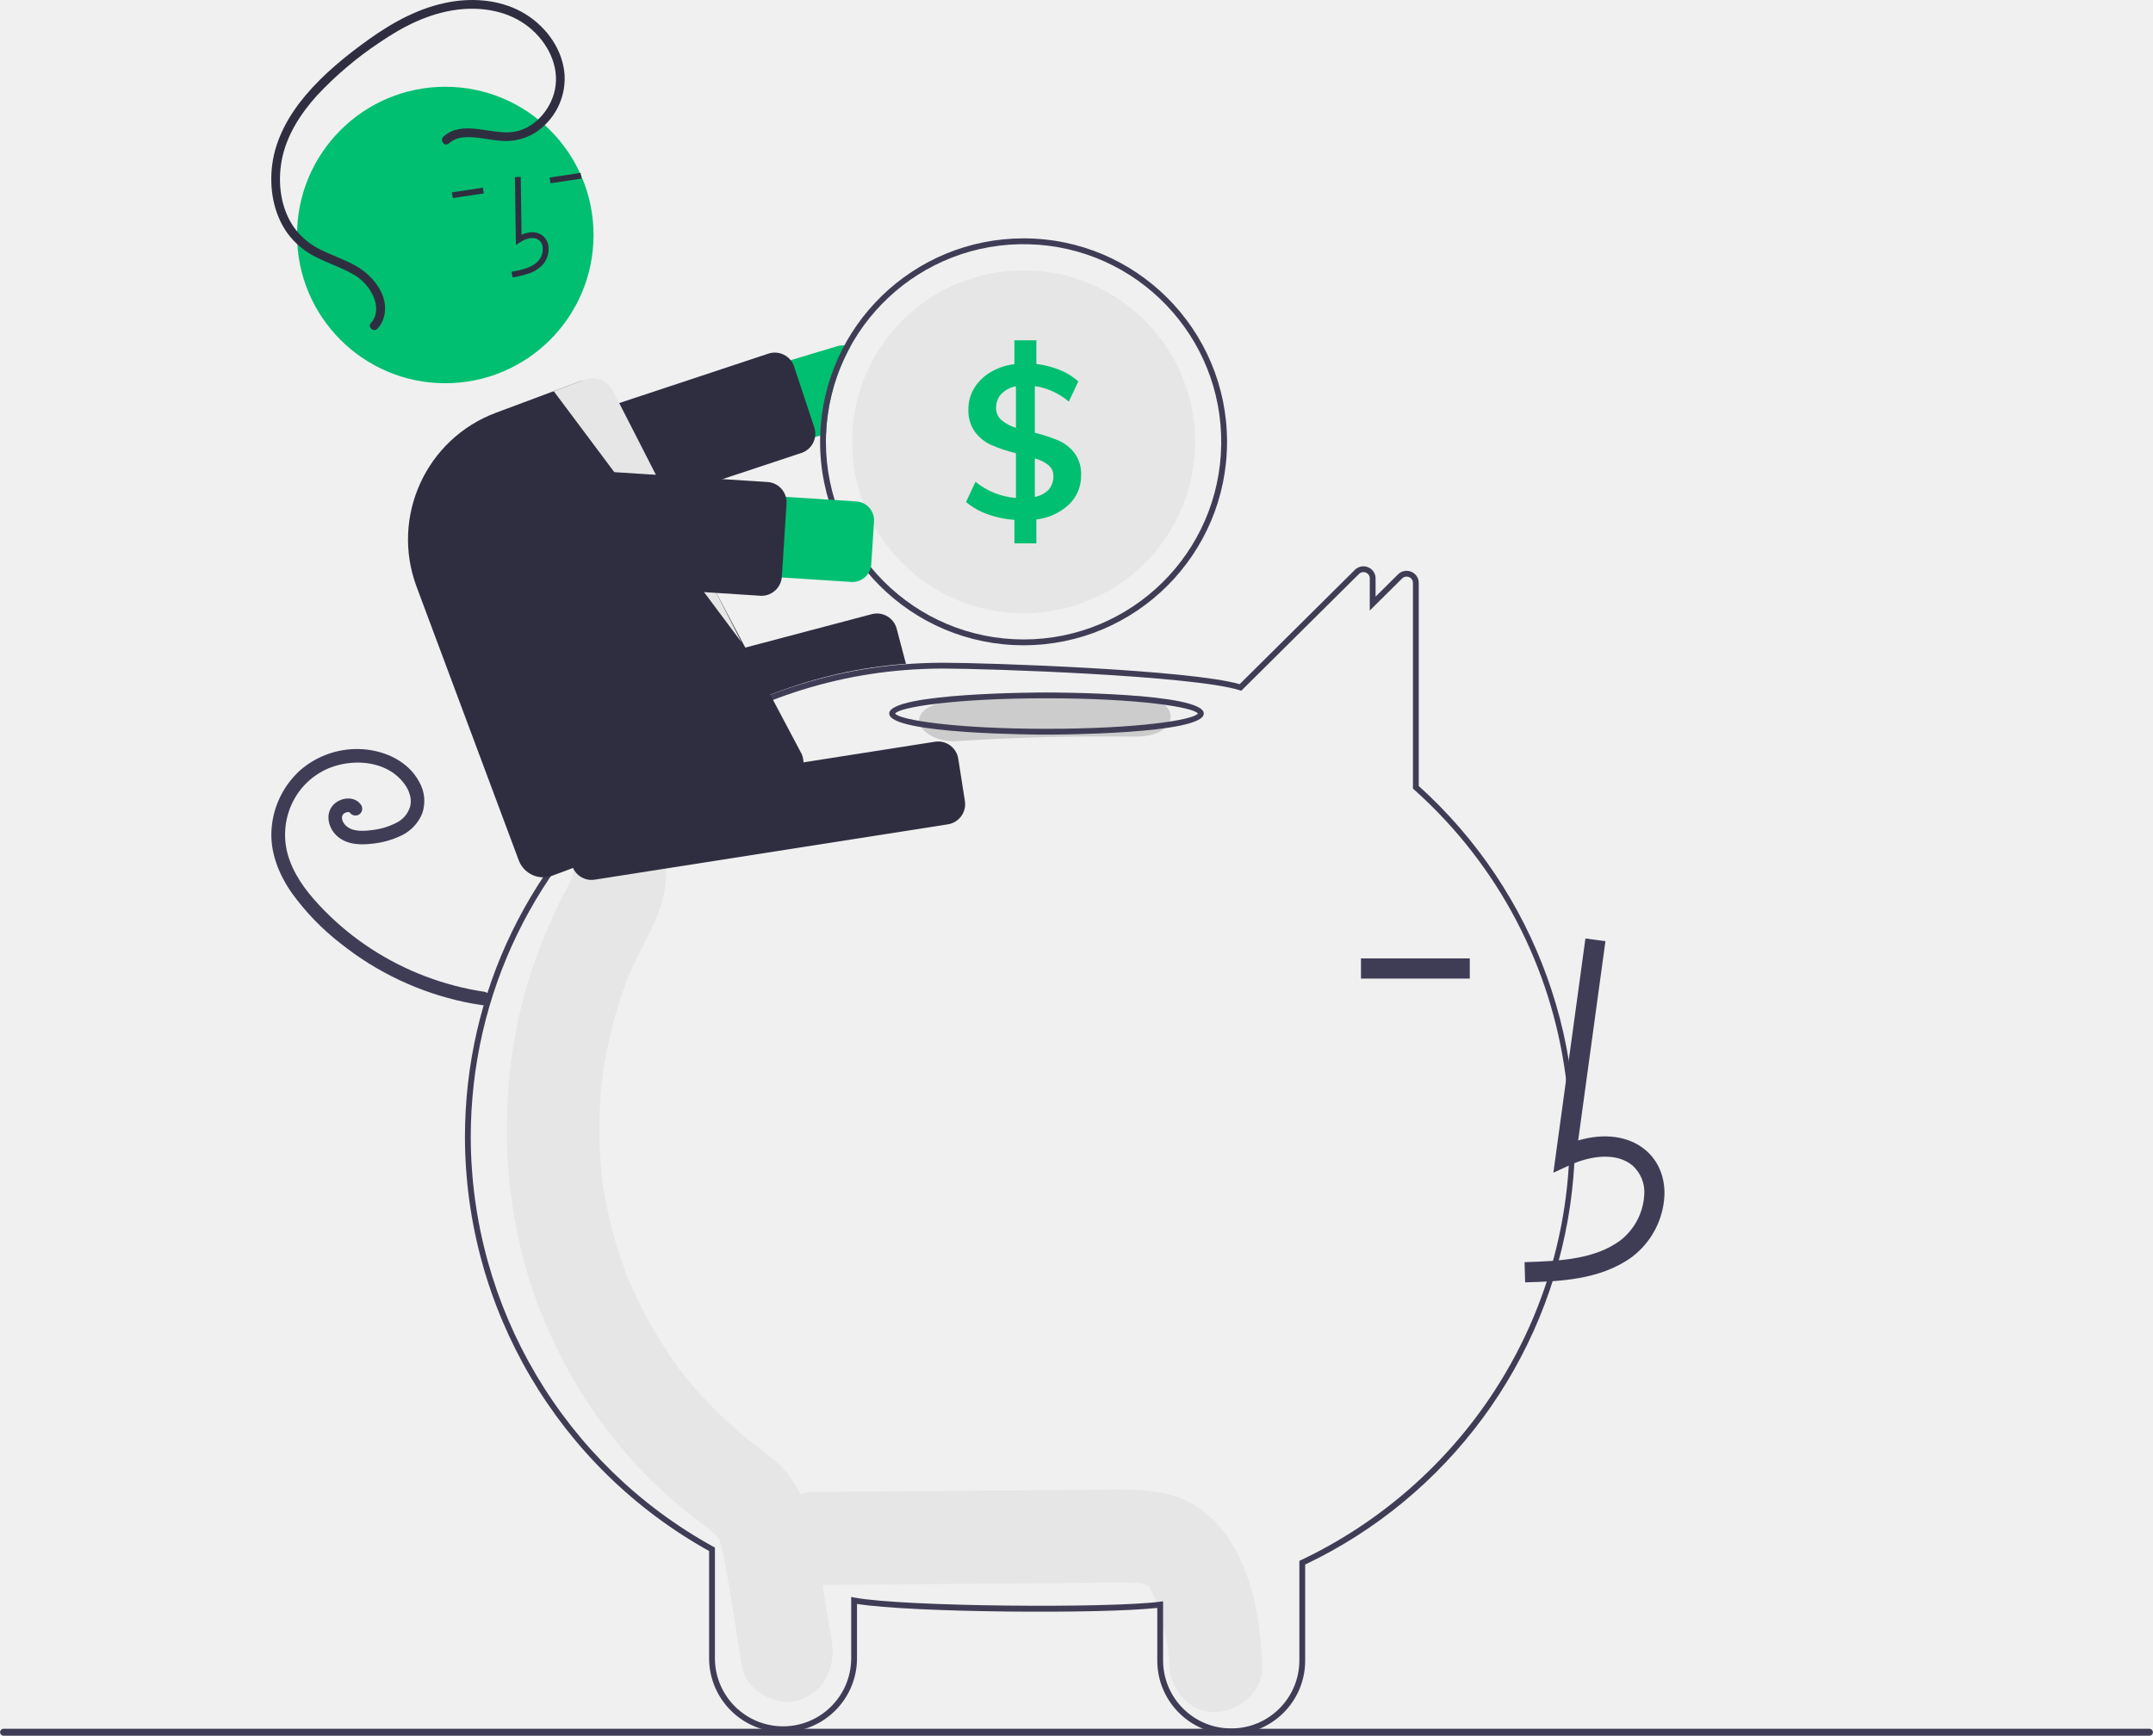
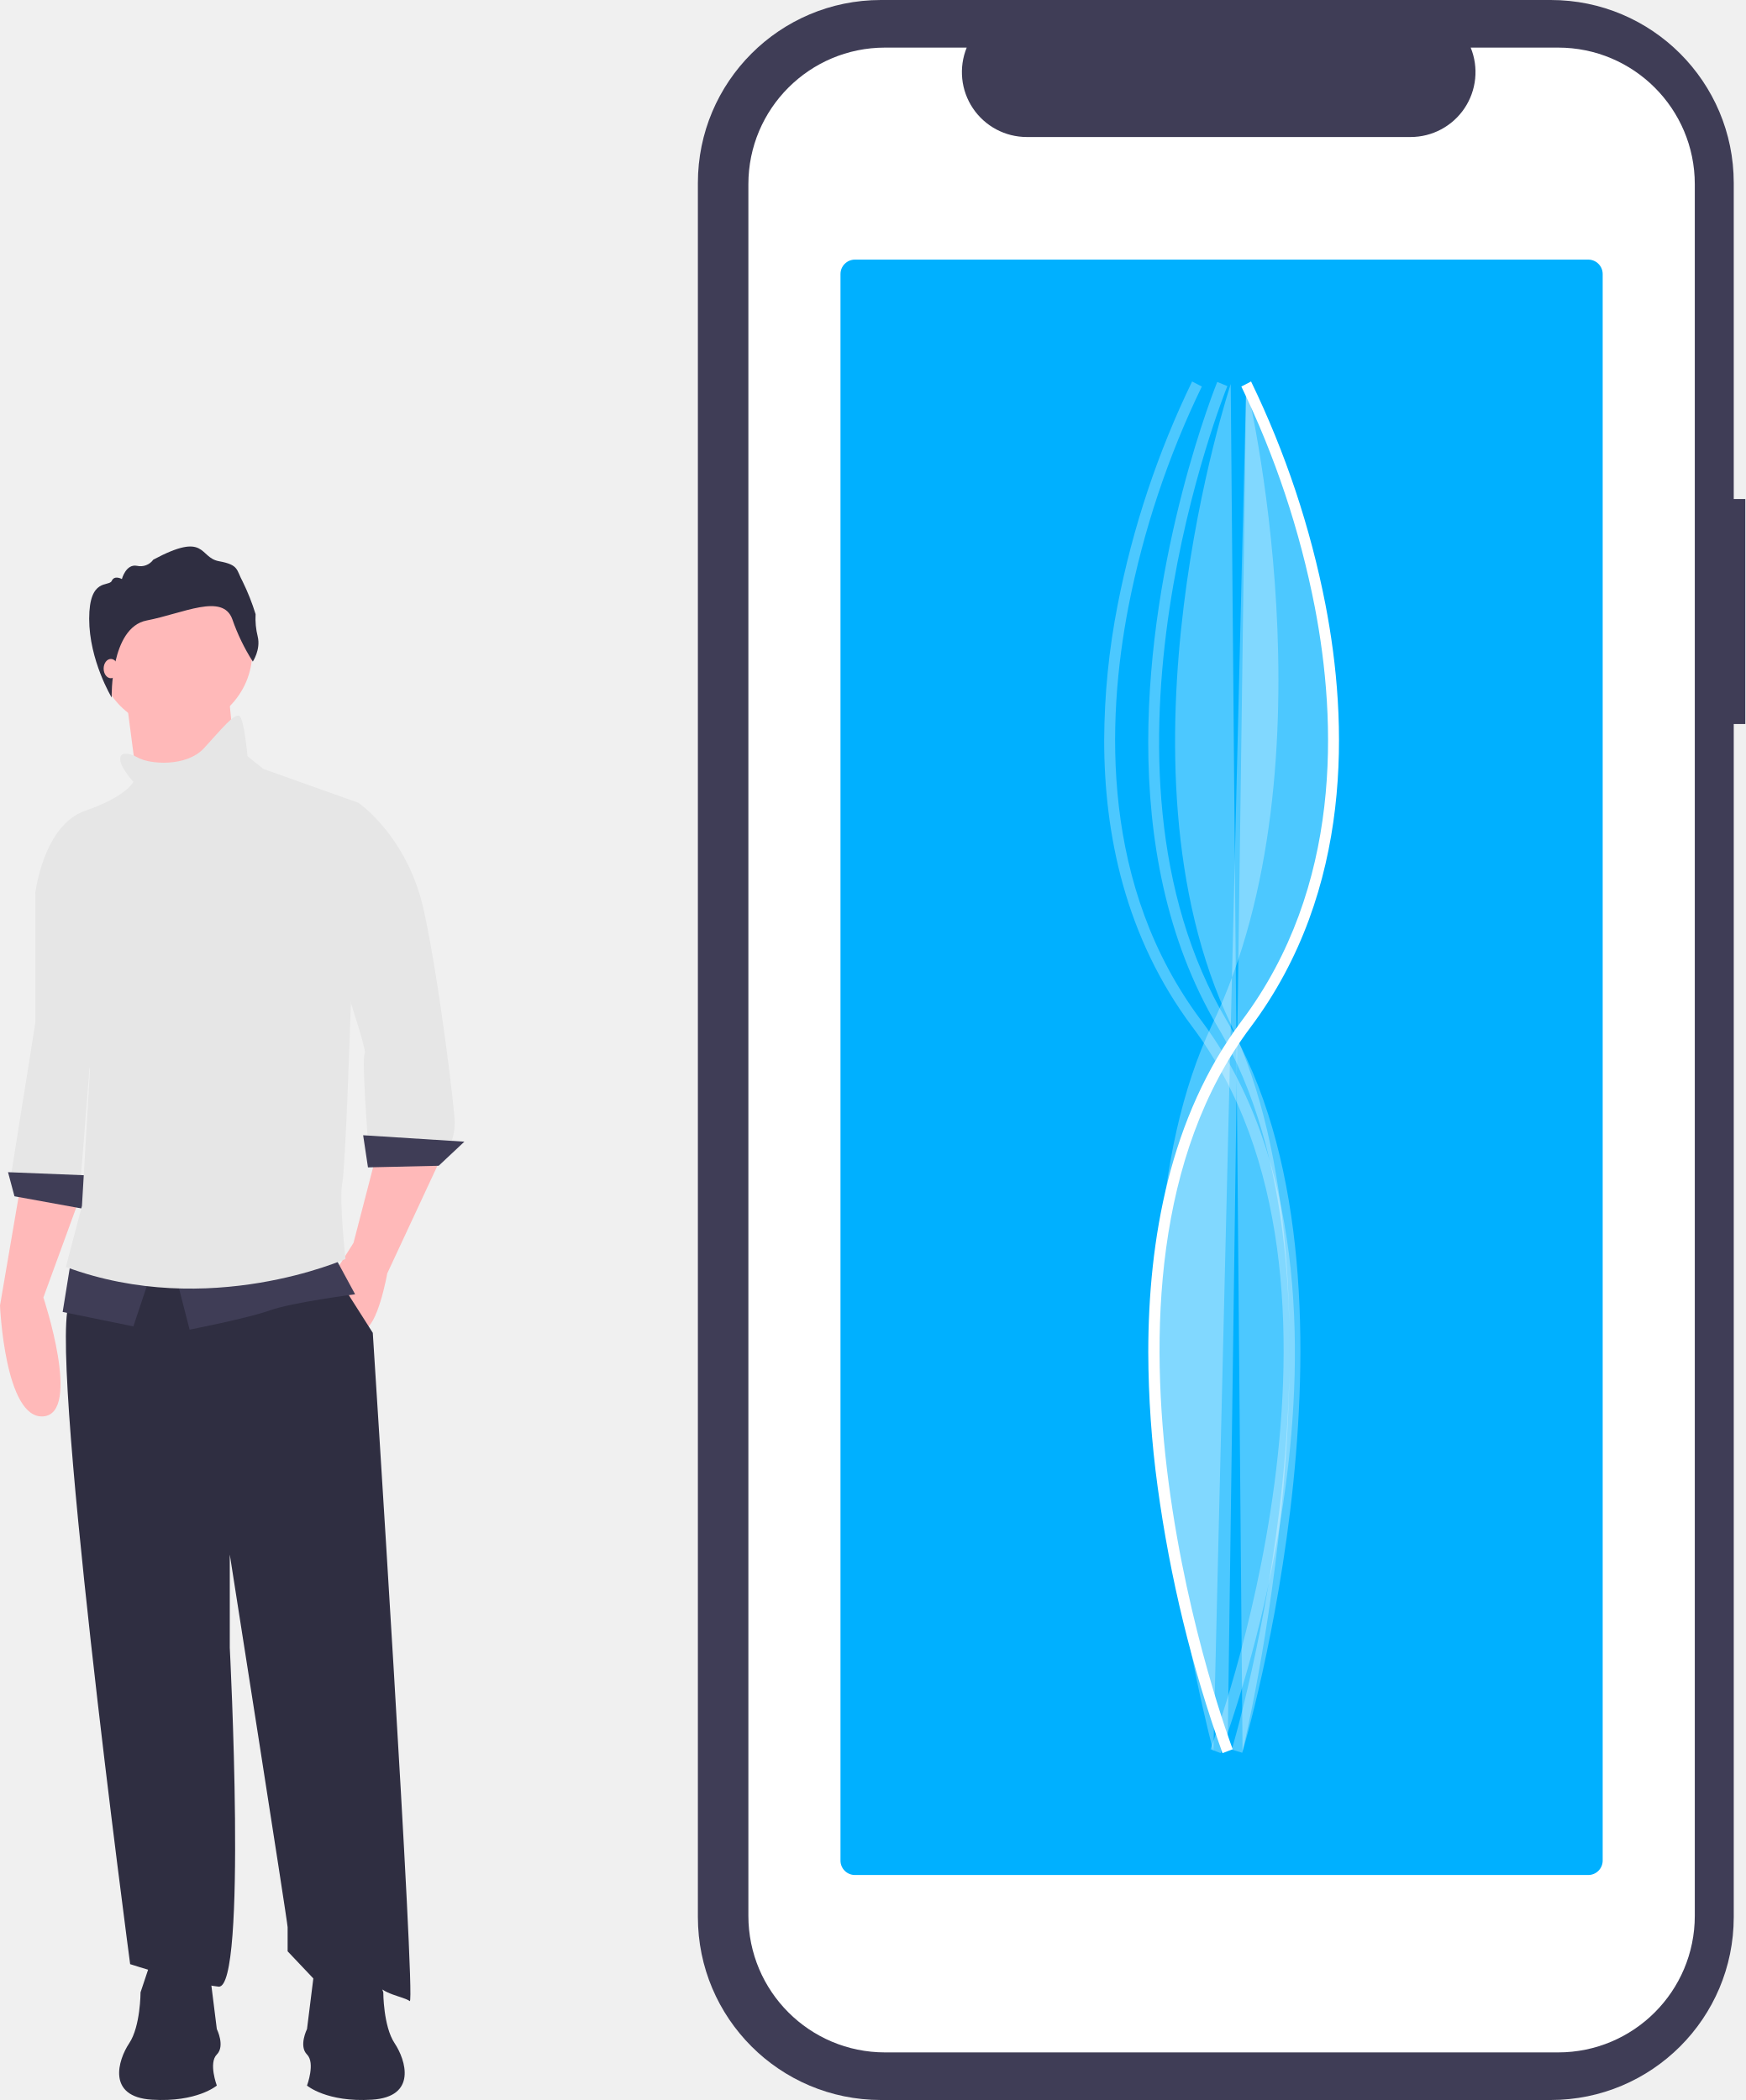
- <svg xmlns="http://www.w3.org/2000/svg" id="b5c524f0-66c4-4225-a3aa-c25cef687e0c" data-name="Layer 1" width="740.675" height="597.175" viewBox="0 0 740.675 597.175">
-   <path d="M651.612,679.719c-5.122-7.172-12.055-12.419-20.771-14.383-7.601-1.713-15.416-1.421-23.142-1.361l-97.692.753c-8.367.065-16.389,7.313-16,16,.386,8.614,7.032,16.069,16,16q42.926-.331,85.851-.662c6.747-.052,13.497-.174,20.244-.152,1.515.005,3.024.085,4.538.102.367.004.631.001.818-.007.047.014.086.027.147.044.79.217,1.6.366,2.394.572-.278.008.515.503.914.671.055.108.171.299.366.595.272.51,1.077,2.059,1.11,2.01a71.762,71.762,0,0,1,2.987,9.393c1.859,7.047,2.268,8.52,2.536,15.132.338,8.352,7.117,16.398,16,16,8.379-.375,16.363-7.042,16-16C663.3,709.333,660.651,692.377,651.612,679.719Z" transform="translate(-229.6623 -151.4124)" fill="#e6e6e6" />
-   <path d="M515.749,715.825c-1.835-11.12-3.635-22.246-5.505-33.36-1.898-11.274-5.774-21.598-14.548-28.997-2.344-1.977-4.775-3.823-7.216-5.663-.858-.647-1.715-1.295-2.563-1.956-.051-.04-.083-.064-.127-.099-.093-.08-.205-.176-.355-.303-3.657-3.095-7.19-6.327-10.556-9.763q-4.483-4.577-8.575-9.545-1.022-1.241-2.019-2.504c-.114-.145-.729-.94-1.135-1.459-.377-.519-1.066-1.457-1.182-1.621q-1.164-1.646-2.286-3.322a156.126,156.126,0,0,1-13.187-24.115q-.547-1.251-1.068-2.517c-.093-.258-.214-.588-.374-1.029-.741-2.038-1.481-4.074-2.159-6.137q-2.16-6.571-3.714-13.336-.768-3.34-1.383-6.715-.317-1.735-.593-3.478c-.03-.193-.21-1.446-.316-2.154-.078-.712-.224-1.972-.243-2.166q-.176-1.756-.312-3.516-.307-3.96-.415-7.933-.185-7.061.253-14.122c.166-2.645.402-5.282.693-7.915.018-.162.031-.29.044-.406.018-.118.038-.251.062-.417.215-1.455.442-2.908.695-4.356a159.294,159.294,0,0,1,3.739-16.313q1.088-3.809,2.363-7.555.568-1.663,1.173-3.314c-.026.071,1.182-3.016,1.198-3.119,4.795-11.329,12.638-21.657,12.648-34.526.007-8.713-7.364-17.06-16-16.657a16.625,16.625,0,0,0-16,16.657c0,.196-.001.363-.001.525-.081.271-.148.498-.208.698-.935,2.032-2.081,3.963-3.107,5.944-2.811,5.423-5.209,11.025-7.488,16.708a159.825,159.825,0,0,0-8.529,28.628,182.098,182.098,0,0,0-.968,65.04c6.204,37.813,26.662,74.009,55.103,98.339,2.468,2.111,4.997,4.152,7.549,6.151,1.056.827,2.121,1.639,3.191,2.446.506.381,2.602,2.034,1.68,1.233,1.982,1.692,2.817,2.543,3.326,3.789.074.288.174.678.311,1.211.359,1.405.7,2.808.983,4.233,2.476,12.451,4.196,25.112,6.264,37.644,1.421,8.611,12.022,14.215,19.682,11.634C513.49,733.312,517.272,725.051,515.749,715.825Z" transform="translate(-229.6623 -151.4124)" fill="#e6e6e6" />
-   <path d="M653.23,748.12a25.374,25.374,0,0,1-25.44-25.25V704.619c-19.109,2.139-84.543,1.644-103.3-1.37v18.892a25.441,25.441,0,0,1-50.88,0v-37.092a163.307,163.307,0,0,1-84-142.388c0-49.83,22.583-96.314,61.959-127.534a164.075,164.075,0,0,1,89.323-35.173c4.427-.347,8.881-.523,13.239-.523,15.352,0,84.619,2.372,101.998,7.372L695.756,347.48a4.16,4.16,0,0,1,4.55-.907,4.1,4.1,0,0,1,2.584,3.847v6.252l7.716-7.642a4.151,4.151,0,0,1,4.546-.908,4.102,4.102,0,0,1,2.587,3.848v69.865a162.759,162.759,0,0,1-39.07,267.866v33.169A25.374,25.374,0,0,1,653.23,748.12ZM629.79,702.351v20.52a23.441,23.441,0,0,0,46.88,0V688.438l.571-.271a162.456,162.456,0,0,0,66.531-58.182,160.325,160.325,0,0,0-27.699-206.96l-.332-.298V351.97a2.103,2.103,0,0,0-1.342-1.996,2.149,2.149,0,0,0-2.381.473l-11.127,11.021V350.42a2.103,2.103,0,0,0-1.342-1.996,2.154,2.154,0,0,0-2.385.477l-40.476,40.164-.575-.18c-16.156-5.057-86.513-7.454-101.982-7.454-4.306,0-8.707.174-13.082.517a162.075,162.075,0,0,0-88.237,34.746c-38.895,30.838-61.202,76.751-61.202,125.967A161.315,161.315,0,0,0,475.094,683.585l.516.286v38.27a23.441,23.441,0,0,0,46.88,0V700.854l1.185.223c16.856,3.171,87.832,3.671,104.985,1.421Z" transform="translate(-229.6623 -151.4124)" fill="#3f3d56" />
-   <path d="M517.66,270.53,406.92,303.81a13.882,13.882,0,0,0,7.99,26.59l96.91-29.13,2.03-.61a67.517,67.517,0,0,1,8.29-29.86,6.165,6.165,0,0,0-2-.52A6.367,6.367,0,0,0,517.66,270.53Z" transform="translate(-229.6623 -151.4124)" fill="#01bf71" />
-   <path d="M412.995,337.495a7.013,7.013,0,0,1-6.638-4.801l-6.925-20.896a6.999,6.999,0,0,1,4.443-8.847l90.131-29.87a7,7,0,0,1,8.847,4.442l6.925,20.896a6.976,6.976,0,0,1-4.193,8.759q-.125.047-.252.088l-90.129,29.869A7.003,7.003,0,0,1,412.995,337.495Z" transform="translate(-229.6623 -151.4124)" fill="#2f2e41" />
-   <path d="M581.79,233.42a70.031,70.031,0,0,0-69.97,67.85c-.02.71-.03,1.43-.03,2.15a70,70,0,1,0,70-70Zm0,138a68.071,68.071,0,0,1-68-68q0-1.395.06-2.76A67.998,67.998,0,1,1,581.79,371.42Z" transform="translate(-229.6623 -151.4124)" fill="#3f3d56" />
-   <path d="M640.79,303.42a59,59,0,0,1-118,0c0-1.87.09-3.71.26-5.53A59,59,0,0,1,640.79,303.42Z" transform="translate(-229.6623 -151.4124)" fill="#e6e6e6" />
-   <path d="M599.36,307.34a14.048,14.048,0,0,0-5.47-4.33,53.139,53.139,0,0,0-8.22-2.7V284.25a23.396,23.396,0,0,1,11.69,5.33l3.26-6.95a21.561,21.561,0,0,0-6.36-3.93,31.259,31.259,0,0,0-8.07-2.07v-8.14h-7.55v8.22a20.672,20.672,0,0,0-8.25,2.77,16.399,16.399,0,0,0-5.59,5.48,13.771,13.771,0,0,0-1.99,7.29,12.463,12.463,0,0,0,2.29,7.8,14.51,14.51,0,0,0,5.7,4.52,52.692,52.692,0,0,0,8.36,2.77v15.39A24.988,24.988,0,0,1,565.25,317.18l-3.26,6.96a24.58,24.58,0,0,0,7.44,4.22,34.161,34.161,0,0,0,9.21,1.92v8.07h7.55v-8.22a19.538,19.538,0,0,0,11.21-5.14,13.59,13.59,0,0,0,4.18-10.1A12.055,12.055,0,0,0,599.36,307.34Zm-20.2-8.73a14.499,14.499,0,0,1-5.03-2.7,5.32,5.32,0,0,1-1.78-4.18,6.726,6.726,0,0,1,1.82-4.81,9.202,9.202,0,0,1,4.99-2.59Zm11.25,21.28a8.557,8.557,0,0,1-4.74,2.47V309.12a13.24,13.24,0,0,1,4.74,2.37,4.658,4.658,0,0,1,1.63,3.7A6.804,6.804,0,0,1,590.41,319.89Z" transform="translate(-229.6623 -151.4124)" fill="#01bf71" />
-   <path d="M416.209,422.184a7.023,7.023,0,0,1-6.775-5.216l-3.77-14.27a7.004,7.004,0,0,1,4.975-8.551l118.941-31.43a7.015,7.015,0,0,1,8.551,4.985l3.194,12.09-.598.046a160.163,160.163,0,0,0-84.108,31.871l-.173.084-38.46,10.16A6.963,6.963,0,0,1,416.209,422.184Z" transform="translate(-229.6623 -151.4124)" fill="#2f2e41" />
-   <path d="M396.51,492.671a98.108,98.108,0,0,1-39.122-14.792A95.527,95.527,0,0,1,341.214,464.65c-4.828-4.924-9.447-10.521-11.838-17.079a25.299,25.299,0,0,1,.331-18.769,24.334,24.334,0,0,1,13.169-13.126c5.99-2.389,13.226-2.644,19.055-.028a17.089,17.089,0,0,1,6.964,5.606,11.435,11.435,0,0,1,1.81,3.758,7.674,7.674,0,0,1,.09,3.759,9.016,9.016,0,0,1-4.774,5.723,24.068,24.068,0,0,1-8.152,2.486c-2.86.39-6.969.745-9.268-1.551a4.669,4.669,0,0,1-1.093-1.611,3.114,3.114,0,0,1-.172-1.458c-.034.217.139-.472.129-.445-.036.102-.194.35.03-.031a3.397,3.397,0,0,1,.233-.363c-.076.098-.243.262.055-.019a1.962,1.962,0,0,1,.914-.564c.138-.04.279-.072.418-.11.353-.096-.352.005.009-.006.139-.004.28-.001.419-.007.354-.016-.349-.097-.01-.011.132.033.262.065.392.106.282.089-.2-.207-.009.014.224.259-.235-.252.019-.001a4.624,4.624,0,0,1,.358.394,2.359,2.359,0,0,0,3.315,0,2.399,2.399,0,0,0,0-3.315c-2.311-2.865-6.877-2.157-9.215.264-2.982,3.088-1.801,7.983,1.1,10.678,3.284,3.051,7.934,3.263,12.158,2.751a29.817,29.817,0,0,0,10.269-2.902,14.398,14.398,0,0,0,7.024-7.588,13.174,13.174,0,0,0-1.056-10.769c-3.729-7.011-11.452-10.606-19.084-11.228a29.812,29.812,0,0,0-21.819,7.163,30.154,30.154,0,0,0-9.888,20.075c-.666,7.996,2.436,15.761,6.959,22.214a84.627,84.627,0,0,0,16.779,17.353,102.473,102.473,0,0,0,42.812,20.191q2.792.577,5.615.988a2.421,2.421,0,0,0,2.883-1.637,2.361,2.361,0,0,0-1.637-2.883Z" transform="translate(-229.6623 -151.4124)" fill="#3f3d56" />
-   <path d="M619.895,390.794q-30.663-.433-61.133,1.556c-6.943.453-12.951,2.907-12.951,7.032,0,3.449,5.96,7.489,12.951,7.032q30.454-1.989,61.133-1.556C636.569,405.094,636.559,391.029,619.895,390.794Z" transform="translate(-229.6623 -151.4124)" fill="#ccc" />
-   <path d="M589.682,404.162c-2.209,0-54.106-.083-54.106-7.251,0-7.168,51.896-7.25,54.106-7.25s54.106.083,54.106,7.25C643.787,404.079,591.891,404.162,589.682,404.162Zm-52.076-7.251c1.42,2.173,20.496,5.251,52.076,5.251s50.656-3.078,52.076-5.251c-1.42-2.173-20.496-5.25-52.076-5.25S539.025,394.738,537.605,396.911Z" transform="translate(-229.6623 -151.4124)" fill="#3f3d56" />
-   <path d="M754.336,592.612c11.488-.319,25.786-.718,36.801-8.764a28.262,28.262,0,0,0,11.121-21.103c.225-6.355-2.071-11.901-6.465-15.614-5.753-4.861-14.154-6.002-23.207-3.341l9.38-68.548-6.886-.943L764.052,554.885l5.75-2.639c6.666-3.058,15.817-4.614,21.504.192a12.215,12.215,0,0,1,4.006,10.062,21.361,21.361,0,0,1-8.275,15.735c-8.572,6.261-19.969,7.069-32.895,7.43Z" transform="translate(-229.6623 -151.4124)" fill="#3f3d56" />
-   <rect x="468.203" y="329.741" width="37.432" height="6.95" fill="#3f3d56" />
-   <path d="M433.148,454.15a7.012,7.012,0,0,1-6.904-5.917L423.959,433.651a7.008,7.008,0,0,1,5.832-8L551.322,406.609a7.007,7.007,0,0,1,7.999,5.832l2.285,14.582a7.007,7.007,0,0,1-5.832,8l-121.531,19.042A7.096,7.096,0,0,1,433.148,454.15Z" transform="translate(-229.6623 -151.4124)" fill="#2f2e41" />
-   <circle cx="153.189" cy="80.855" r="51" fill="#01bf71" />
-   <path d="M411.727,245.463a12.095,12.095,0,0,0,4.367-2.676,8.133,8.133,0,0,0,2.255-6.483,5.472,5.472,0,0,0-2.512-4.164c-1.846-1.135-4.285-1.092-6.747.049l-.284-19.908-2.0.028.334,23.404,1.522-.998c1.765-1.156,4.302-1.994,6.127-.872a3.514,3.514,0,0,1,1.573,2.69,6.146,6.146,0,0,1-1.676,4.834c-2.168,2.151-5.377,2.872-9.039,3.531l.354,1.968A32.963,32.963,0,0,0,411.727,245.463Z" transform="translate(-229.6623 -151.4124)" fill="#2f2e41" />
-   <rect x="418.838" y="211.679" width="10.772" height="2" transform="translate(-256.7253 -85.49311) rotate(-8.61162)" fill="#2f2e41" />
-   <rect x="385.221" y="216.769" width="10.772" height="2" transform="translate(-257.8664 -90.46937) rotate(-8.61162)" fill="#2f2e41" />
-   <path d="M416.555,453.258a9.03,9.03,0,0,1-8.434-5.855L372.957,353.235a46.532,46.532,0,0,1,27.284-59.802L428.833,282.756a8.958,8.958,0,0,1,6.878.239,8.832,8.832,0,0,1,4.675,4.986L505.523,410.964a9.002,9.002,0,0,1-5.257,11.638L419.7,452.687A8.976,8.976,0,0,1,416.555,453.258Z" transform="translate(-229.6623 -151.4124)" fill="#2f2e41" />
-   <path d="M420.158,285.995l64.629,86.426L441.056,286.902a8.079,8.079,0,0,0-10.349-4.846Z" transform="translate(-229.6623 -151.4124)" fill="#e6e6e6" />
-   <path d="M522.49,351.63l-115.395-7.433a13.879,13.879,0,1,1,1.784-27.701l115.395,7.433a6.499,6.499,0,0,1,6.069,6.904l-.949,14.729a6.501,6.501,0,0,1-6.905,6.069Z" transform="translate(-229.6623 -151.4124)" fill="#01bf71" />
-   <path d="M491.655,356.395q-.229,0-.458-.015h-0l-94.756-6.104a6.999,6.999,0,0,1-6.536-7.435l1.62-25.158a7,7,0,0,1,7.436-6.535l94.756,6.103a7.008,7.008,0,0,1,6.535,7.435l-1.62,25.159a7.019,7.019,0,0,1-4.546,6.111A6.926,6.926,0,0,1,491.655,356.395Z" transform="translate(-229.6623 -151.4124)" fill="#2f2e41" />
-   <path d="M382.267,198.353c6.709-5.77,15.923-.608,23.617-1.512,7.361-.865,13.174-7.468,14.659-14.482,1.732-8.184-2.516-16.383-8.777-21.486-6.857-5.589-15.952-7.193-24.57-6.159-9.878,1.185-18.911,5.789-27.017,11.359a121.85,121.85,0,0,0-21.442,18.169c-5.751,6.352-10.624,13.923-12.18,22.47-1.414,7.768-.334,16.375,4.258,22.955a24.205,24.205,0,0,0,9.474,7.805c3.937,1.933,8.138,3.316,11.952,5.502,5.768,3.305,11.374,10.159,9.567,17.291a9.793,9.793,0,0,1-2.226,4.19c-1.291,1.433-3.619-.461-2.325-1.897,2.273-2.523,2.183-5.888.972-8.9a16.272,16.272,0,0,0-7.233-7.954c-3.993-2.283-8.401-3.692-12.494-5.772a27.023,27.023,0,0,1-9.911-8.214c-4.898-6.807-6.363-15.666-5.253-23.861,1.202-8.868,5.759-16.927,11.471-23.68,6.216-7.349,13.852-13.571,21.652-19.159,8.37-5.997,17.617-11.067,27.85-12.9,8.87-1.59,18.485-.611,26.241,4.223,7.24,4.512,12.792,12.274,13.344,20.947a22.235,22.235,0,0,1-10.376,19.942,19.101,19.101,0,0,1-11.41,2.643c-4.262-.273-8.527-1.578-12.816-1.215a8.941,8.941,0,0,0-5.268,2.128c-1.466,1.261-3.213-1.181-1.759-2.431Z" transform="translate(-229.6623 -151.4124)" fill="#2f2e41" />
-   <path d="M969.147,748.588H230.853a1.191,1.191,0,0,1,0-2.381H969.147a1.191,1.191,0,0,1,0,2.381Z" transform="translate(-229.6623 -151.4124)" fill="#3f3d56" />
+ <svg xmlns="http://www.w3.org/2000/svg" id="a94a9f60-17a5-42de-a684-10576d4e5b49" data-name="Layer 1" width="604.682" height="727.778" viewBox="0 0 604.682 727.778">
+   <path d="M304.896,496.245l-7.237,42.311s1.67,39.527,15.031,38.414,0-41.197,0-41.197l12.805-35.073Z" transform="translate(-297.6589 -86.11098)" fill="#ffb9b9" />
+   <path d="M330.505,433.336l-5.011,62.909-23.939-3.34,8.351-52.331V395.479l9.464-9.464Z" transform="translate(-297.6589 -86.11098)" fill="#e6e6e6" />
+   <polygon points="5.01 414.587 29.506 419.041 30.62 407.35 2.784 406.237 5.01 414.587" fill="#3f3d56" />
+   <polygon points="43.702 241.726 46.208 260.933 48.713 280.14 82.673 275.13 79.332 241.726 43.702 241.726" fill="#ffb9b9" />
+   <path d="M427.931,486.781l-7.794,30.063-6.681,10.578s5.011,20.042,10.021,19.485,8.351-19.485,8.351-19.485l18.928-40.64Z" transform="translate(-297.6589 -86.11098)" fill="#ffb9b9" />
+   <path d="M334.959,509.606s-3.897,18.928-12.805,27.279,20.599,229.925,20.599,229.925,20.599,6.681,30.62,7.794,3.897-117.468,3.897-117.468V624.847s20.042,127.488,20.042,129.159v8.351l10.021,10.578s17.258-4.454,20.042,0,10.021,5.01,12.248,6.681-12.805-231.595-12.805-231.595l-15.588-24.496Z" transform="translate(-297.6589 -86.11098)" fill="#2f2e41" />
+   <circle cx="60.682" cy="225.86" r="26.722" fill="#ffb9b9" />
+   <path d="M409.003,402.716c0,1.113,16.145,46.764,15.031,48.435s1.113,30.619,1.113,30.619h28.949a19.715,19.715,0,0,0,1.113-6.681c0-3.897-5.011-46.764-10.578-72.93S421.807,364.303,421.807,364.303l-3.897,2.227S409.003,401.603,409.003,402.716Z" transform="translate(-297.6589 -86.11098)" fill="#e6e6e6" />
+   <polygon points="127.488 404.567 151.984 404.01 160.892 395.659 125.818 393.432 127.488 404.567" fill="#3f3d56" />
+   <path d="M358.341,527.421l5.01,19.485s20.042-3.897,27.836-6.681,29.506-5.567,29.506-5.567l-7.237-13.361Z" transform="translate(-297.6589 -86.11098)" fill="#3f3d56" />
+   <polygon points="24.496 437.413 21.712 454.671 46.208 459.682 52.332 441.31 24.496 437.413" fill="#3f3d56" />
+   <path d="M343.867,357.066s-2.227,5.01-16.702,10.021-17.258,28.393-17.258,28.393,17.258,46.764,16.702,50.105,2.227,11.134,2.227,11.134l-2.784,47.321-5.567,21.155c49.548,18.372,96.869-2.784,96.869-2.784s-2.227-20.599-1.113-26.166,2.784-56.785,2.784-56.785l2.784-75.157-32.846-11.691-5.567-4.454s-1.113-12.805-2.784-13.918-6.124,4.454-12.248,11.134-18.928,5.567-22.825,3.34-5.567-1.113-5.567-1.113C337.186,349.828,343.867,357.066,343.867,357.066Z" transform="translate(-297.6589 -86.11098)" fill="#e6e6e6" />
+   <path d="M378.151,300.719c-3.309-9.179-16.97-2.028-29.671.427s-12.13,26.692-12.13,26.692-7.794-12.871-7.794-27.279,6.849-10.993,7.81-13.127,3.522-.64,3.522-.64,1.388-5.337,5.23-4.589a5.446,5.446,0,0,0,5.657-2.135c18.571-9.926,15.689-.747,22.734.534s5.977,2.988,8.218,7.044a77.115,77.115,0,0,1,4.483,11.313,26.201,26.201,0,0,0,.747,7.791c1.067,4.483-1.708,8.645-1.708,8.645A69.972,69.972,0,0,1,378.151,300.719Z" transform="translate(-297.6589 -86.11098)" fill="#2f2e41" />
+   <ellipse cx="38.414" cy="231.706" rx="2.505" ry="3.34" fill="#ffb9b9" />
+   <path d="M369.845,765.817l2.936,23.492s2.936,5.873,0,8.809,0,10.767,0,10.767-6.852,5.873-22.513,4.894-11.746-13.704-7.831-19.577,3.915-17.619,3.915-17.619l3.915-11.746Z" transform="translate(-297.6589 -86.11098)" fill="#2f2e41" />
+   <path d="M406.962,765.817l-2.936,23.492s-2.936,5.873,0,8.809,0,10.767,0,10.767,6.852,5.873,22.513,4.894,11.746-13.704,7.831-19.577-3.915-17.619-3.915-17.619l-3.915-11.746Z" transform="translate(-297.6589 -86.11098)" fill="#2f2e41" />
+   <path d="M902.341,259.058h-3.999V149.513A63.402,63.402,0,0,0,834.941,86.111H602.854a63.402,63.402,0,0,0-63.402,63.402V750.487a63.402,63.402,0,0,0,63.402,63.402H834.94a63.402,63.402,0,0,0,63.402-63.402V337.034h3.999Z" transform="translate(-297.6589 -86.11098)" fill="#3f3d56" />
+   <path d="M837.499,102.606h-30.295a22.495,22.495,0,0,1-20.827,30.991H653.417a22.495,22.495,0,0,1-20.827-30.991H604.294a47.348,47.348,0,0,0-47.348,47.348V750.046a47.348,47.348,0,0,0,47.348,47.348H837.499a47.348,47.348,0,0,0,47.348-47.348h0V149.954A47.348,47.348,0,0,0,837.499,102.606Z" transform="translate(-297.6589 -86.11098)" fill="#fff" />
+   <path d="M593.859,176.083a5.006,5.006,0,0,0-5,5V730.918a5.006,5.006,0,0,0,5,5H847.934a5.006,5.006,0,0,0,5-5V181.083a5.006,5.006,0,0,0-5-5Z" transform="translate(-297.6589 -86.11098)" fill="#00b0ff" />
+   <path d="M695.496,554.786c0-38.915,7.41-81.621,32.415-114.961,34.813-46.418,32.956-103.608,25.265-143.409A312.515,312.515,0,0,0,727.746,220.071l3.362-1.753A316.486,316.486,0,0,1,756.879,295.597c7.855,40.584,9.732,98.945-25.936,146.503-66.819,89.093-6.806,248.624-6.194,250.224l-3.539,1.359a459.412,459.412,0,0,1-22.476-92.328A352.972,352.972,0,0,1,695.496,554.786Z" transform="translate(-297.6589 -86.11098)" fill="#fff" />
+   <path d="M729.427,219.176s31.68,130.797-11.696,221.787.322,252.116.322,252.116" transform="translate(-297.6589 -86.11098)" fill="#fff" opacity="0.3" style="isolation:isolate" />
+   <path d="M680.215,342.658a249.188,249.188,0,0,1,4.699-47.061,316.486,316.486,0,0,1,25.771-77.28l3.362,1.753a312.515,312.515,0,0,0-25.43,76.345c-7.69,39.8-9.548,96.99,25.265,143.409,35.637,47.516,35.537,114.073,29.177,161.53a459.412,459.412,0,0,1-22.476,92.328l-3.539-1.359c.614-1.601,60.628-161.129-6.194-250.224C687.46,410.913,680.215,375.077,680.215,342.658Z" transform="translate(-297.6589 -86.11098)" fill="#fff" opacity="0.3" style="isolation:isolate" />
+   <path d="M695.48,343.302c0-65.653,23.554-123.955,23.914-124.83l3.506,1.444c-.535,1.298-52.886,130.965-.122,220.081,53.683,90.657,5.765,251.938,5.274,253.556l-3.628-1.1c.485-1.601,47.923-161.303-4.907-250.525C701.486,411.479,695.48,376.452,695.48,343.302Z" transform="translate(-297.6589 -86.11098)" fill="#fff" opacity="0.3" style="isolation:isolate" />
+   <path d="M724.062,219.195s-43.376,130.778,0,221.768,4.098,252.041,4.098,252.041" transform="translate(-297.6589 -86.11098)" fill="#fff" opacity="0.3" style="isolation:isolate" />
+   <path d="M729.427,219.195s68.242,130.778,0,221.768-6.448,252.041-6.448,252.041" transform="translate(-297.6589 -86.11098)" fill="#fff" opacity="0.3" style="isolation:isolate" />
</svg>
